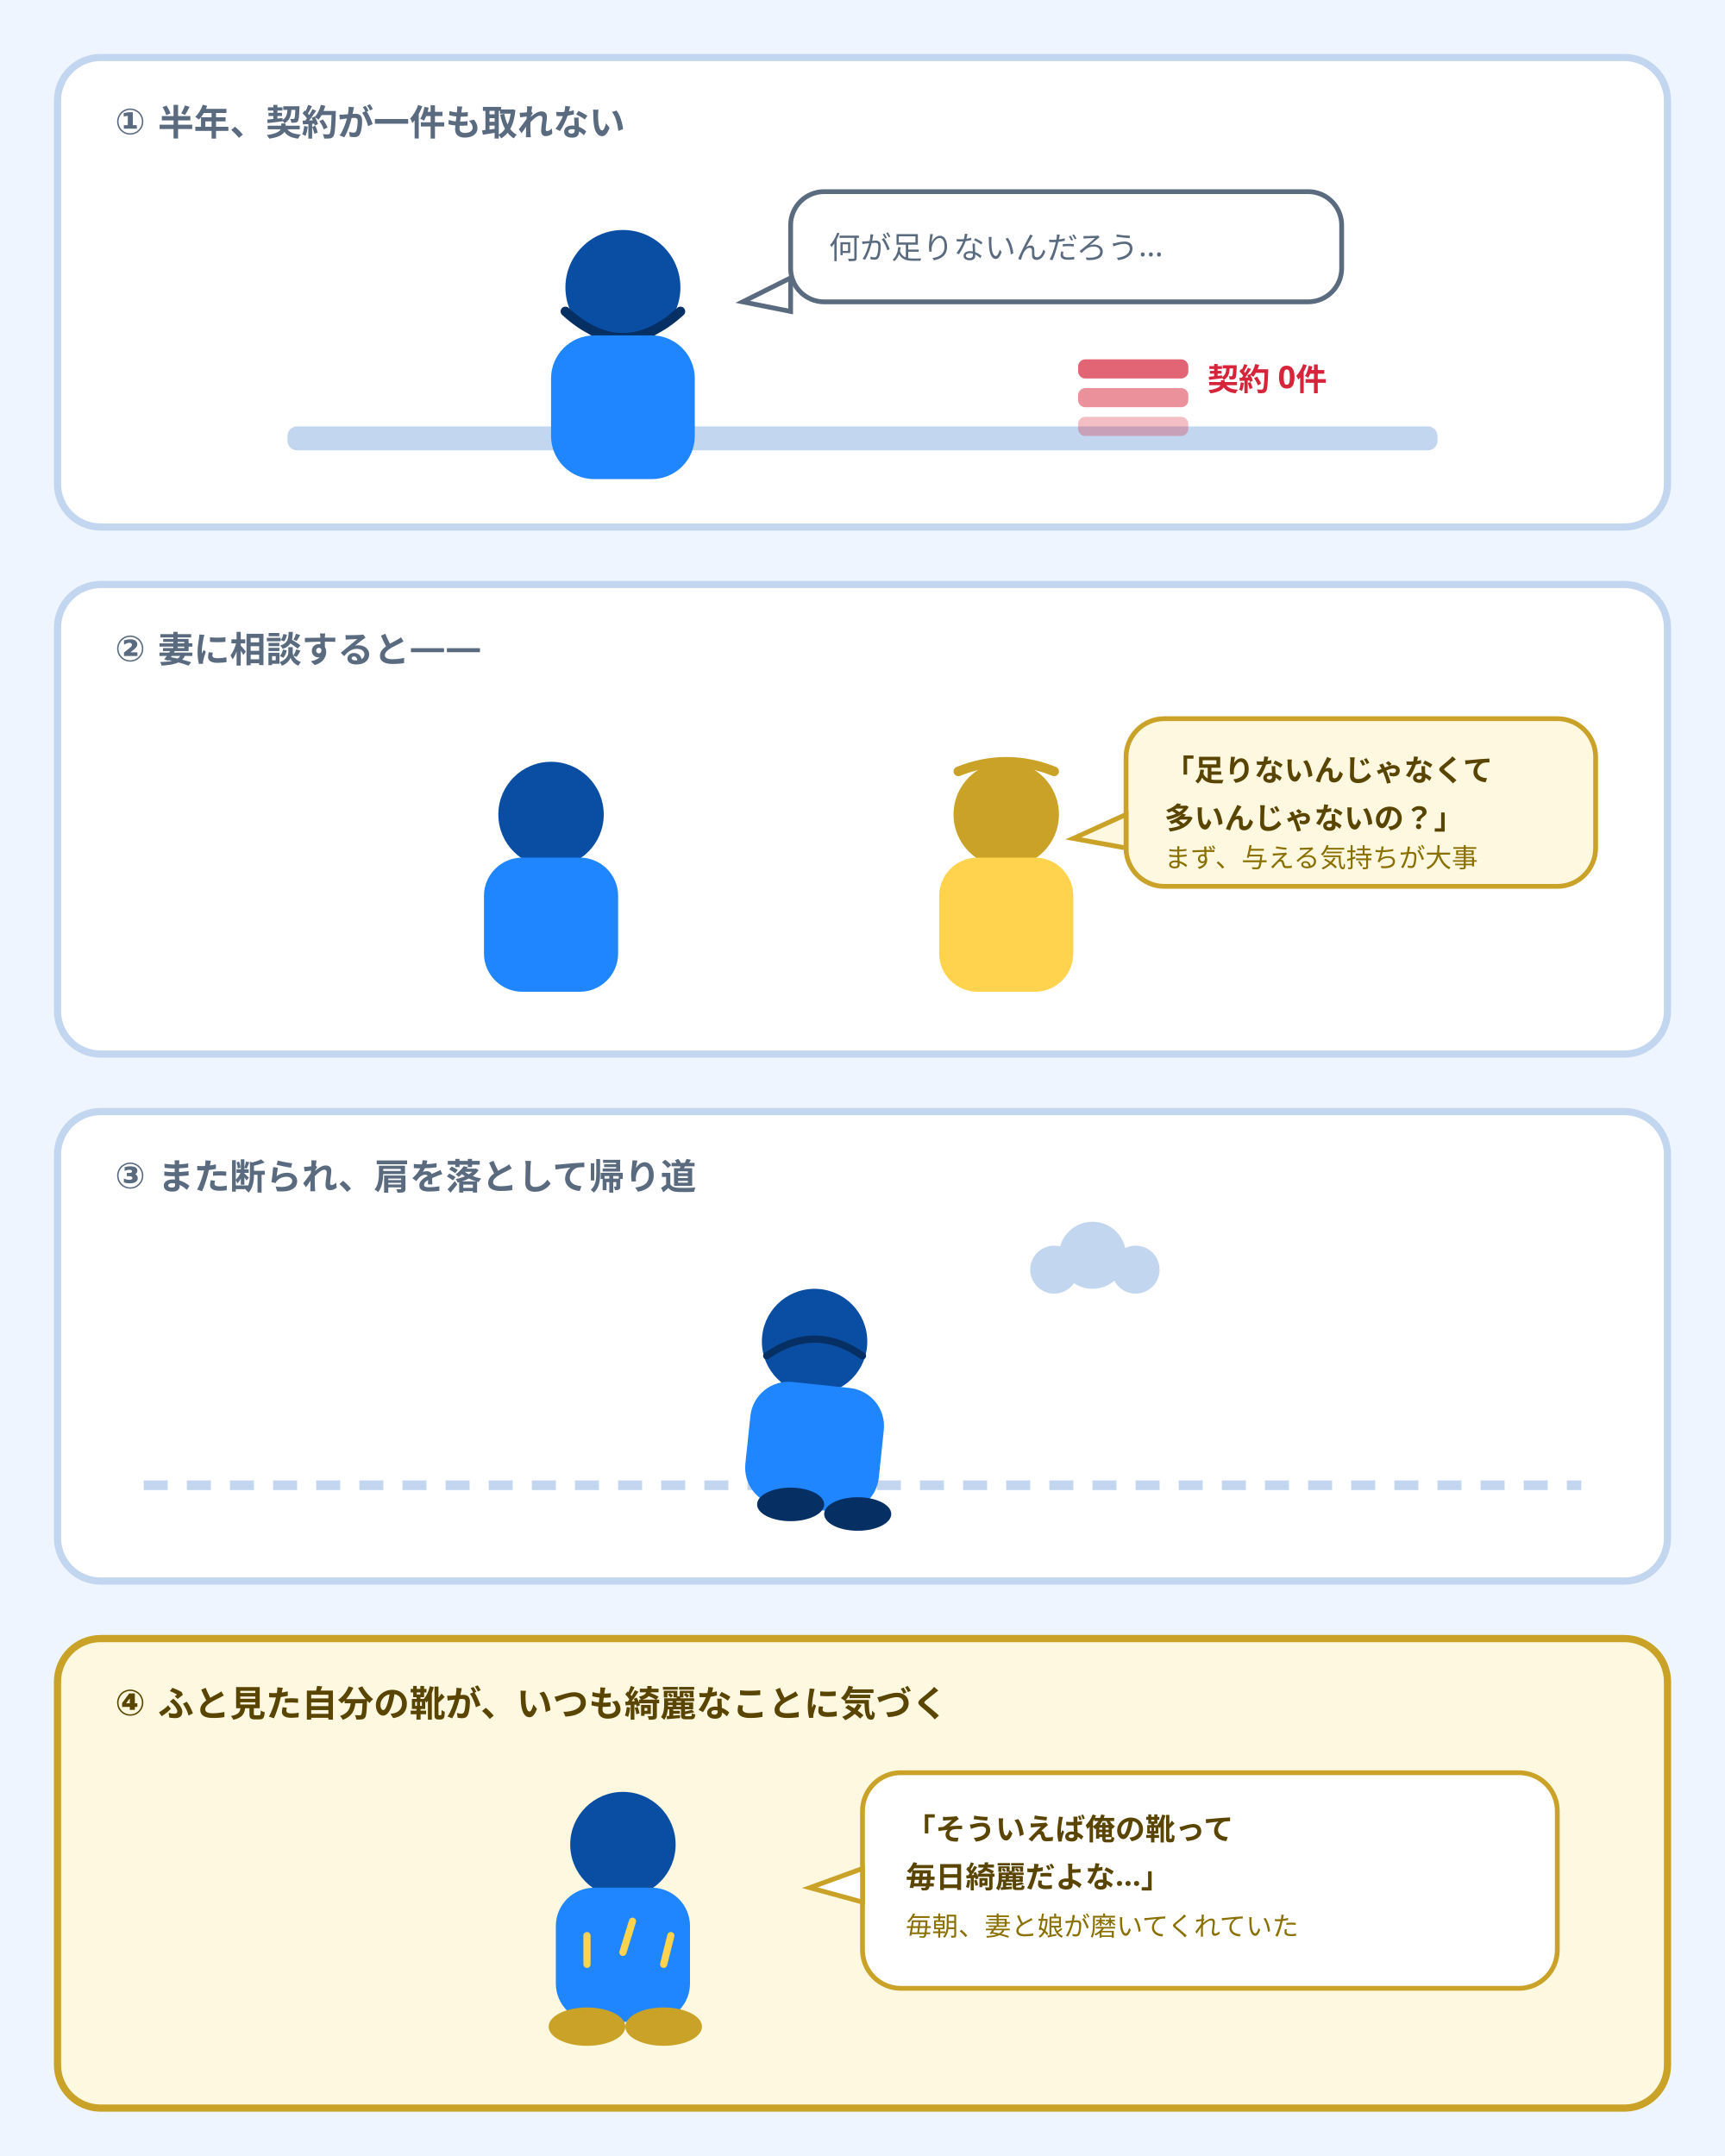
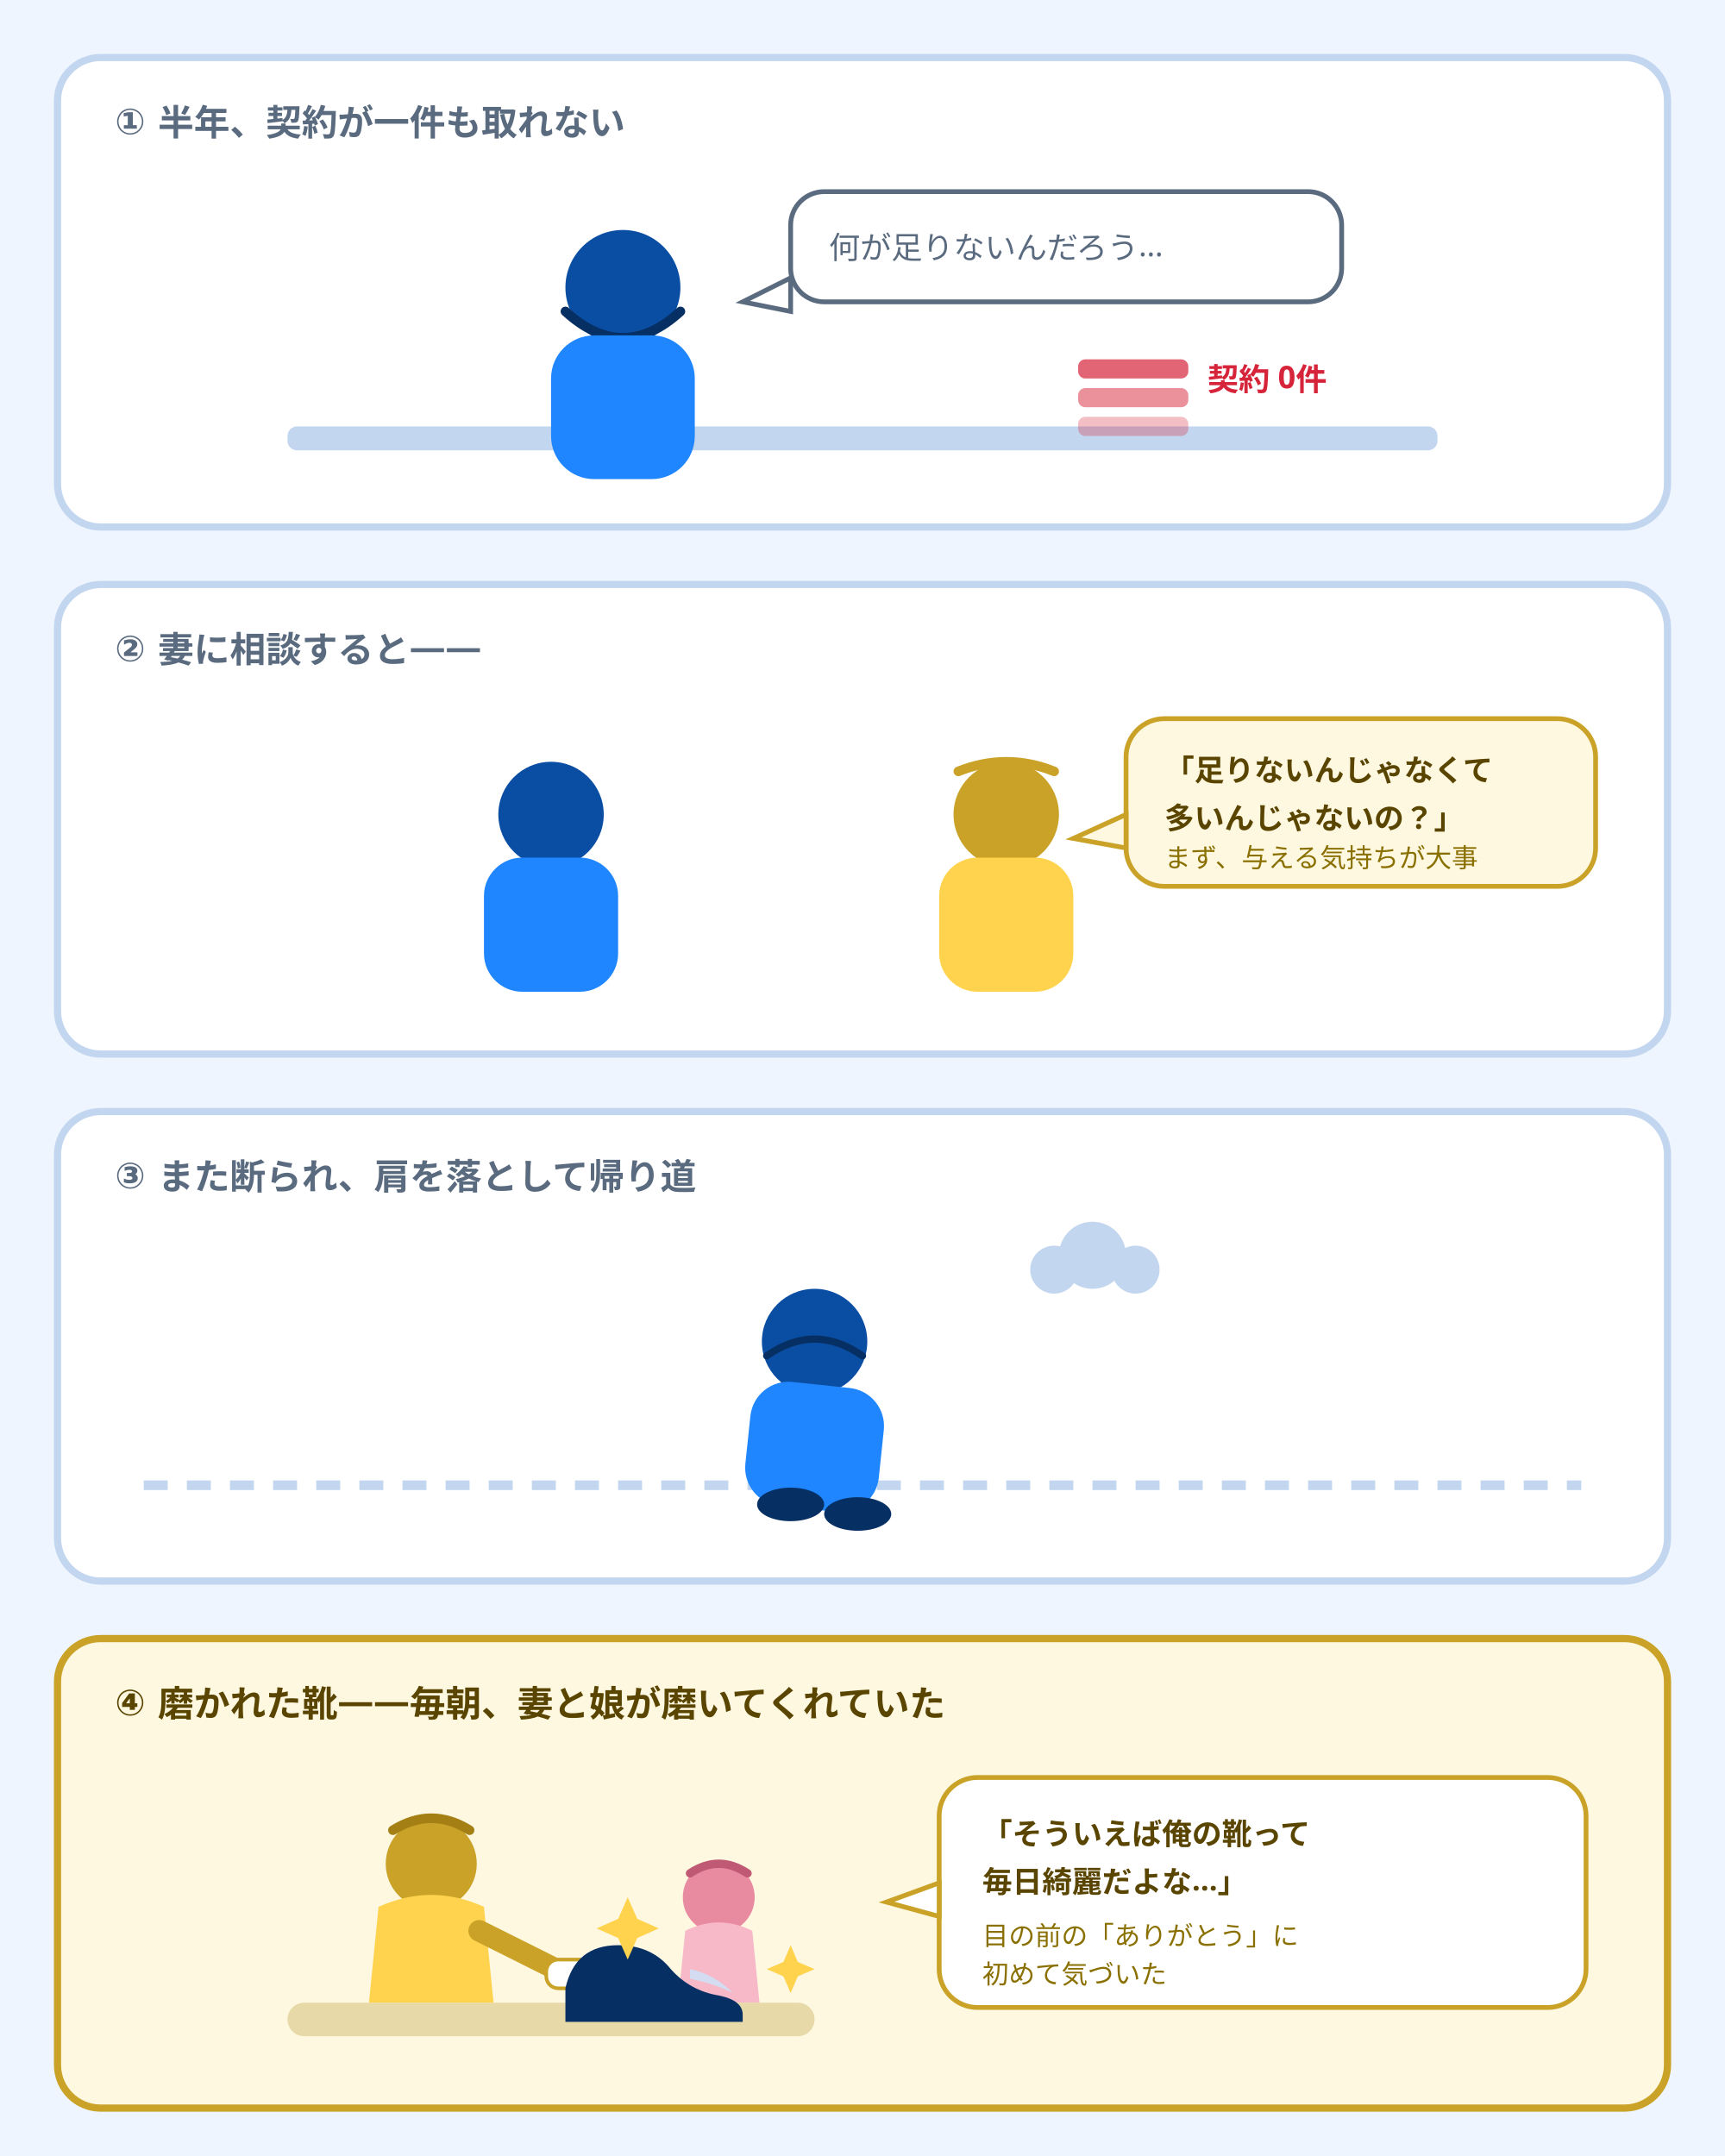
<svg xmlns="http://www.w3.org/2000/svg" width="100%" viewBox="0 0 720 900" role="img">
  <rect width="720" height="900" fill="#eef5ff" />
  <g>
    <rect x="24" y="24" width="672" height="196" rx="18" fill="#ffffff" stroke="#c2d6ef" stroke-width="3" />
    <text x="48" y="56" font-family="sans-serif" font-size="15" font-weight="700" fill="#5a6b80">① 半年、契約が一件も取れない</text>
    <rect x="120" y="178" width="480" height="10" rx="4" fill="#c2d6ef" />
    <circle cx="260" cy="120" r="24" fill="#0a4ea3" />
    <path d="M236 130 Q260 152 284 130" fill="none" stroke="#062f63" stroke-width="4" stroke-linecap="round" />
    <rect x="230" y="140" width="60" height="60" rx="18" fill="#1f86ff" />
    <rect x="330" y="80" width="230" height="46" rx="14" fill="#ffffff" stroke="#5a6b80" stroke-width="2" />
    <path d="M330 116 l-20 10 l20 4 Z" fill="#ffffff" stroke="#5a6b80" stroke-width="2" />
    <text x="346" y="108" font-family="sans-serif" font-size="13" fill="#5a6b80">何が足りないんだろう…</text>
    <rect x="450" y="150" width="46" height="8" rx="3" fill="#d6243a" opacity=".7" />
    <rect x="450" y="162" width="46" height="8" rx="3" fill="#d6243a" opacity=".5" />
    <rect x="450" y="174" width="46" height="8" rx="3" fill="#d6243a" opacity=".3" />
    <text x="504" y="163" font-family="sans-serif" font-size="13" fill="#d6243a" font-weight="700">契約 0件</text>
  </g>
  <g>
    <rect x="24" y="244" width="672" height="196" rx="18" fill="#ffffff" stroke="#c2d6ef" stroke-width="3" />
    <text x="48" y="276" font-family="sans-serif" font-size="15" font-weight="700" fill="#5a6b80">② 妻に相談すると――</text>
    <circle cx="230" cy="340" r="22" fill="#0a4ea3" />
    <rect x="202" y="358" width="56" height="56" rx="16" fill="#1f86ff" />
    <circle cx="420" cy="340" r="22" fill="#c9a227" />
    <rect x="392" y="358" width="56" height="56" rx="16" fill="#ffd34d" />
    <path d="M400 322 Q420 314 440 322" fill="none" stroke="#c9a227" stroke-width="4" stroke-linecap="round" />
    <rect x="470" y="300" width="196" height="70" rx="16" fill="#fff8e1" stroke="#c9a227" stroke-width="2" />
    <path d="M470 340 l-22 10 l22 4 Z" fill="#fff8e1" stroke="#c9a227" stroke-width="2" />
    <text x="486" y="326" font-family="sans-serif" font-size="12.5" font-weight="700" fill="#5a4500">「足りないんじゃなくて</text>
    <text x="486" y="346" font-family="sans-serif" font-size="12.5" font-weight="700" fill="#5a4500">多いんじゃないの？」</text>
    <text x="486" y="362" font-family="sans-serif" font-size="11" fill="#8a7000">まず、与える気持ちが大事</text>
  </g>
  <g>
    <rect x="24" y="464" width="672" height="196" rx="18" fill="#ffffff" stroke="#c2d6ef" stroke-width="3" />
    <text x="48" y="496" font-family="sans-serif" font-size="15" font-weight="700" fill="#5a6b80">③ また断られ、肩を落として帰り道</text>
    <line x1="60" y1="620" x2="660" y2="620" stroke="#c2d6ef" stroke-width="4" stroke-dasharray="10 8" />
    <circle cx="340" cy="560" r="22" fill="#0a4ea3" />
    <path d="M320 566 Q340 552 360 566" fill="none" stroke="#062f63" stroke-width="3" stroke-linecap="round" />
    <rect x="312" y="578" width="56" height="52" rx="16" fill="#1f86ff" transform="rotate(6 340 604)" />
    <ellipse cx="330" cy="628" rx="14" ry="7" fill="#062f63" />
    <ellipse cx="358" cy="632" rx="14" ry="7" fill="#062f63" />
    <circle cx="440" cy="530" r="10" fill="#c2d6ef" />
    <circle cx="456" cy="524" r="14" fill="#c2d6ef" />
    <circle cx="474" cy="530" r="10" fill="#c2d6ef" />
  </g>
  <g>
    <rect x="24" y="684" width="672" height="196" rx="18" fill="#fff8e1" stroke="#c9a227" stroke-width="3" />
-     <text x="48" y="716" font-family="sans-serif" font-size="15" font-weight="700" fill="#5a4500">④ ふと見た自分の靴が、いつも綺麗なことに気づく</text>
-     <circle cx="260" cy="770" r="22" fill="#0a4ea3" />
-     <rect x="232" y="788" width="56" height="56" rx="16" fill="#1f86ff" />
-     <ellipse cx="245" cy="846" rx="16" ry="8" fill="#c9a227" />
-     <ellipse cx="277" cy="846" rx="16" ry="8" fill="#c9a227" />
-     <g stroke="#ffd34d" stroke-width="3" stroke-linecap="round">
-       <line x1="245" y1="820" x2="245" y2="808" />
-       <line x1="260" y1="815" x2="264" y2="802" />
-       <line x1="277" y1="820" x2="280" y2="808" />
+     <text x="48" y="716" font-family="sans-serif" font-size="15" font-weight="700" fill="#5a4500">④ 磨かれた靴——毎朝、妻と娘が磨いてくれていた</text>
+     <rect x="120" y="836" width="220" height="14" rx="7" fill="#e8d9a8" />
+     <circle cx="180" cy="778" r="19" fill="#c9a227" />
+     <path d="M164 764 Q180 754 196 764" fill="none" stroke="#a37f14" stroke-width="4" stroke-linecap="round" />
+     <path d="M158 796 Q180 786 202 796 L206 836 L154 836 Z" fill="#ffd34d" />
+     <line x1="200" y1="806" x2="236" y2="824" stroke="#c9a227" stroke-width="9" stroke-linecap="round" />
+     <rect x="228" y="818" width="24" height="12" rx="5" fill="#ffffff" stroke="#c9a227" stroke-width="1.5" />
+     <circle cx="300" cy="792" r="15" fill="#e88aa0" />
+     <path d="M288 782 Q300 774 312 782" fill="none" stroke="#c05a74" stroke-width="3.5" stroke-linecap="round" />
+     <path d="M286 806 Q300 799 314 806 L317 836 L283 836 Z" fill="#f7b8c8" />
+     <g>
+       <path d="M236 830 q4 -18 22 -18 q14 0 22 10 q8 9 20 11 q10 2 10 8 l0 3 l-74 0 Z" fill="#062f63" />
+       <path d="M288 826 q10 2 18 6 q-8 -8 -18 -10 Z" fill="#cfe0f5" opacity=".9" />
    </g>
-     <rect x="360" y="740" width="290" height="90" rx="16" fill="#ffffff" stroke="#c9a227" stroke-width="2" />
-     <path d="M360 780 l-22 8 l22 6 Z" fill="#ffffff" stroke="#c9a227" stroke-width="2" />
-     <text x="378" y="768" font-family="sans-serif" font-size="12.5" font-weight="700" fill="#5a4500">「そういえば俺の靴って</text>
-     <text x="378" y="788" font-family="sans-serif" font-size="12.5" font-weight="700" fill="#5a4500">毎日綺麗だよな…」</text>
-     <text x="378" y="808" font-family="sans-serif" font-size="11" fill="#8a7000">毎朝、妻と娘が磨いてくれていた</text>
+     <g fill="#ffd34d">
+       <path d="M262 792 l4 9 9 4 -9 4 -4 9 -4 -9 -9 -4 9 -4 Z" />
+       <path d="M330 812 l3 7 7 3 -7 3 -3 7 -3 -7 -7 -3 7 -3 Z" />
+     </g>
+     <rect x="392" y="742" width="270" height="96" rx="16" fill="#ffffff" stroke="#c9a227" stroke-width="2" />
+     <path d="M392 786 l-22 8 l22 6 Z" fill="#ffffff" stroke="#c9a227" stroke-width="2" />
+     <text x="410" y="770" font-family="sans-serif" font-size="12.5" font-weight="700" fill="#5a4500">「そういえば俺の靴って</text>
+     <text x="410" y="790" font-family="sans-serif" font-size="12.5" font-weight="700" fill="#5a4500">毎日綺麗だよな…」</text>
+     <text x="410" y="812" font-family="sans-serif" font-size="11" fill="#8a7000">目の前の「ありがとう」に</text>
+     <text x="410" y="828" font-family="sans-serif" font-size="11" fill="#8a7000">初めて気づいた</text>
  </g>
</svg>
